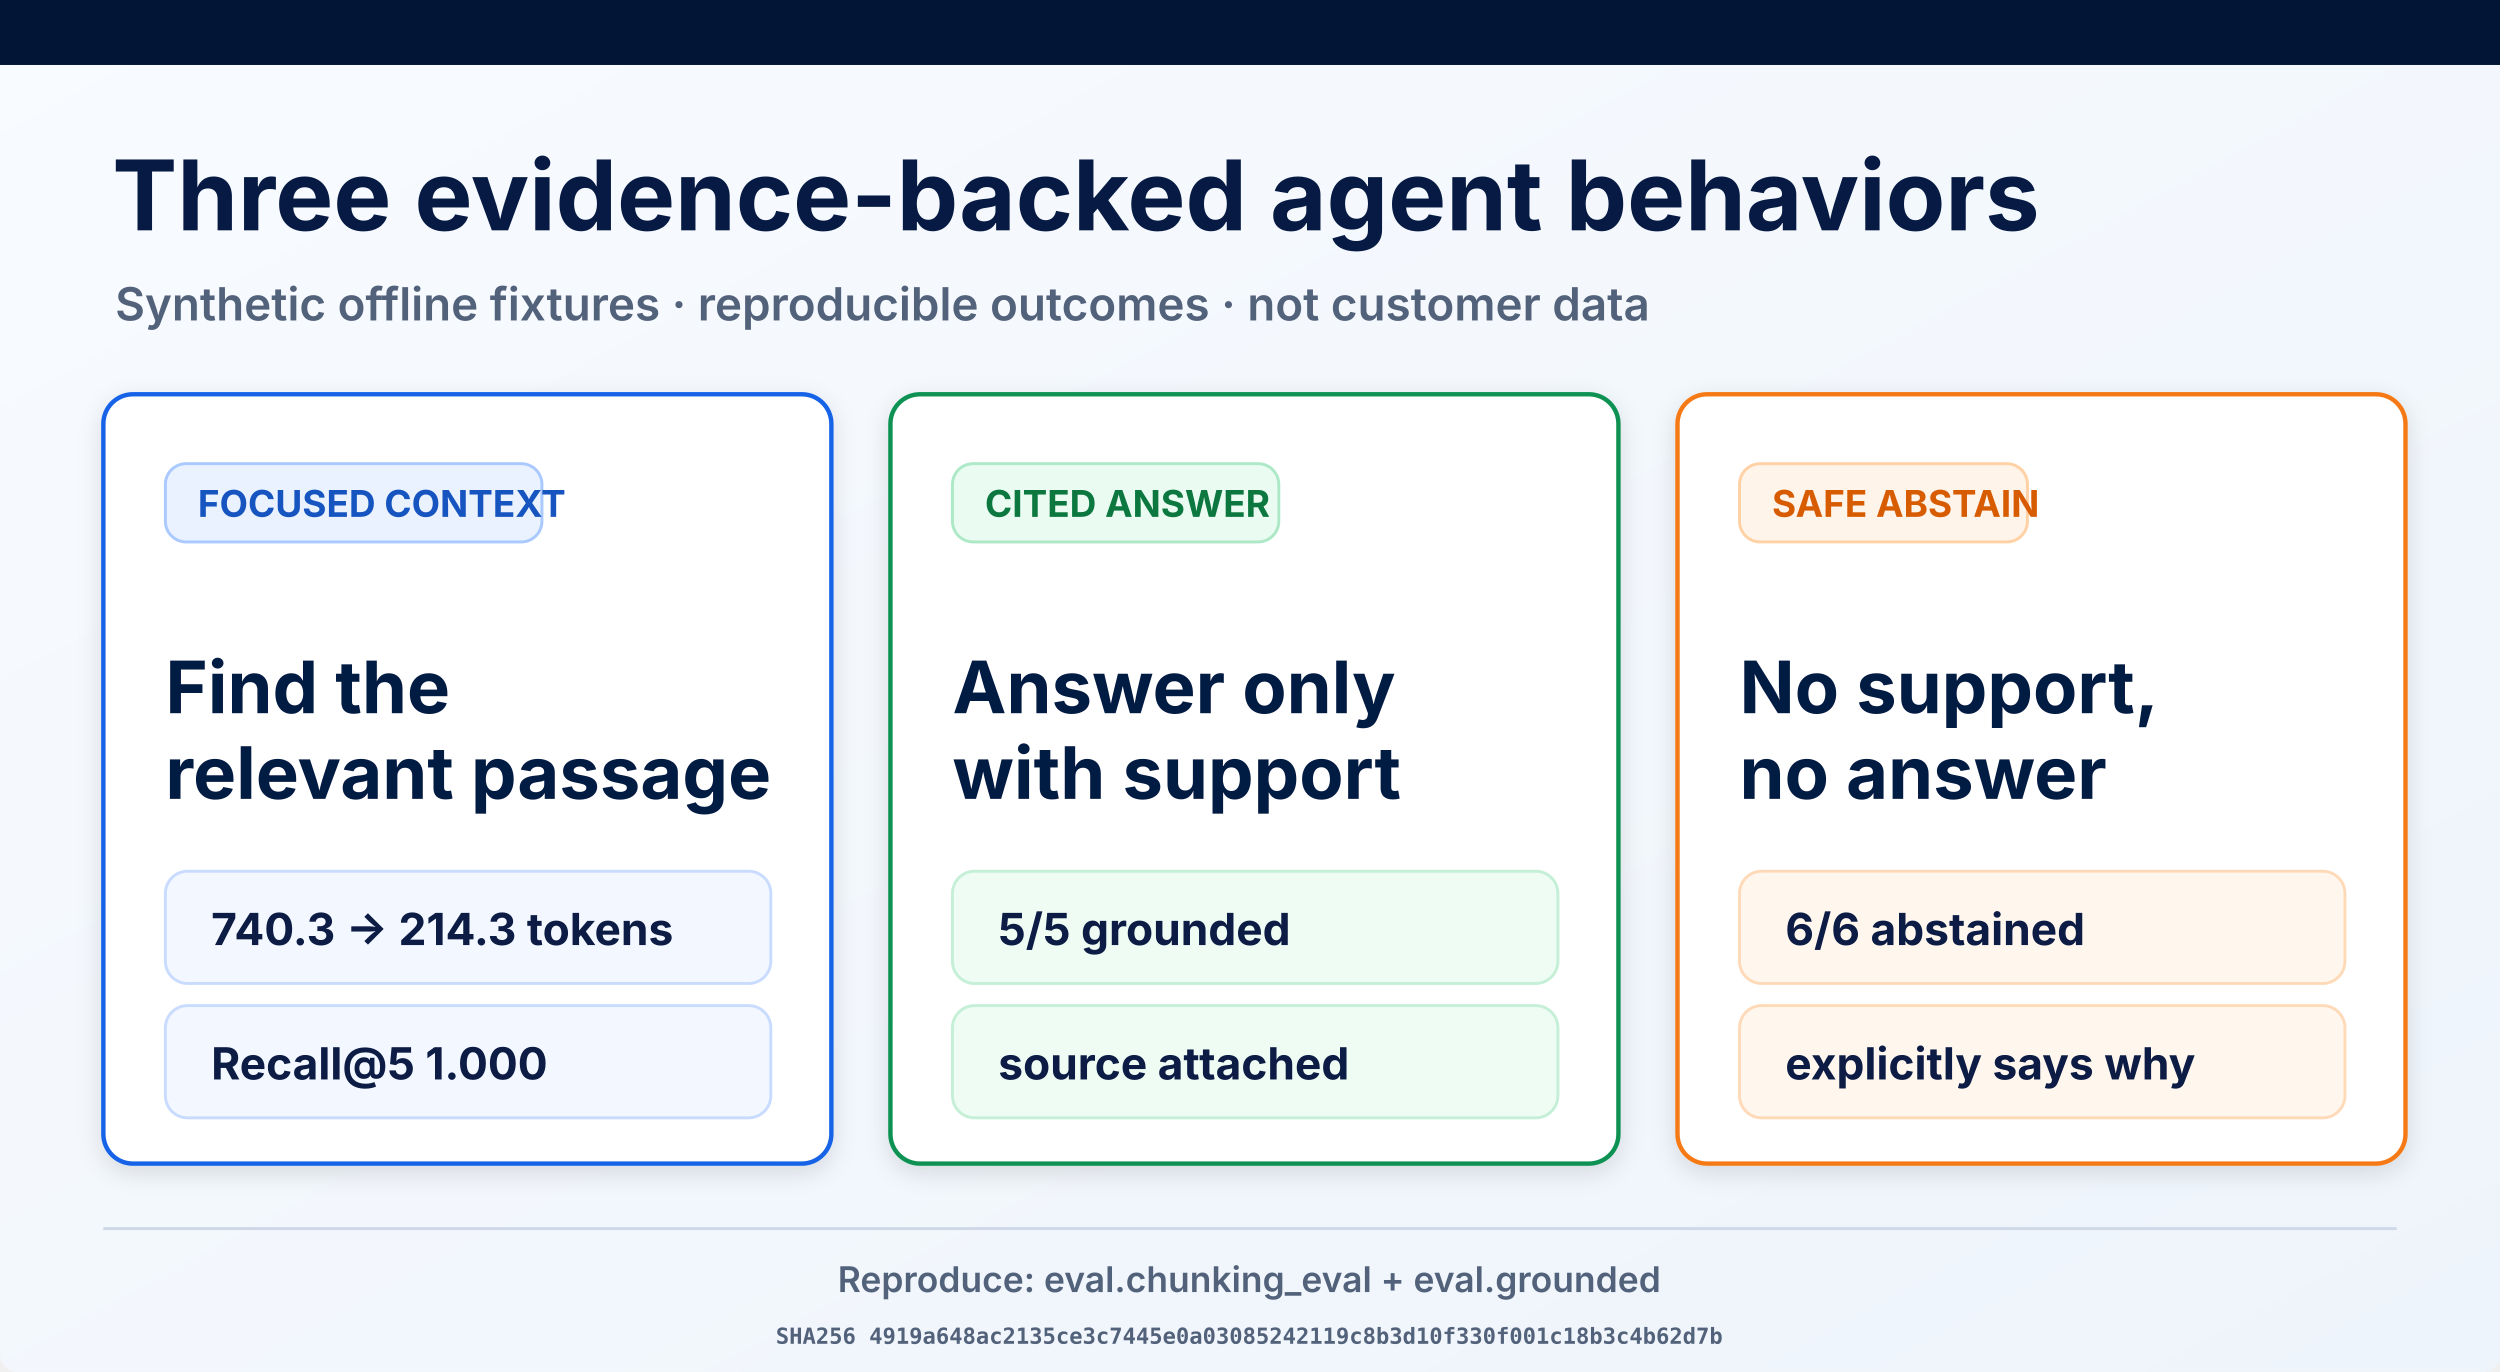
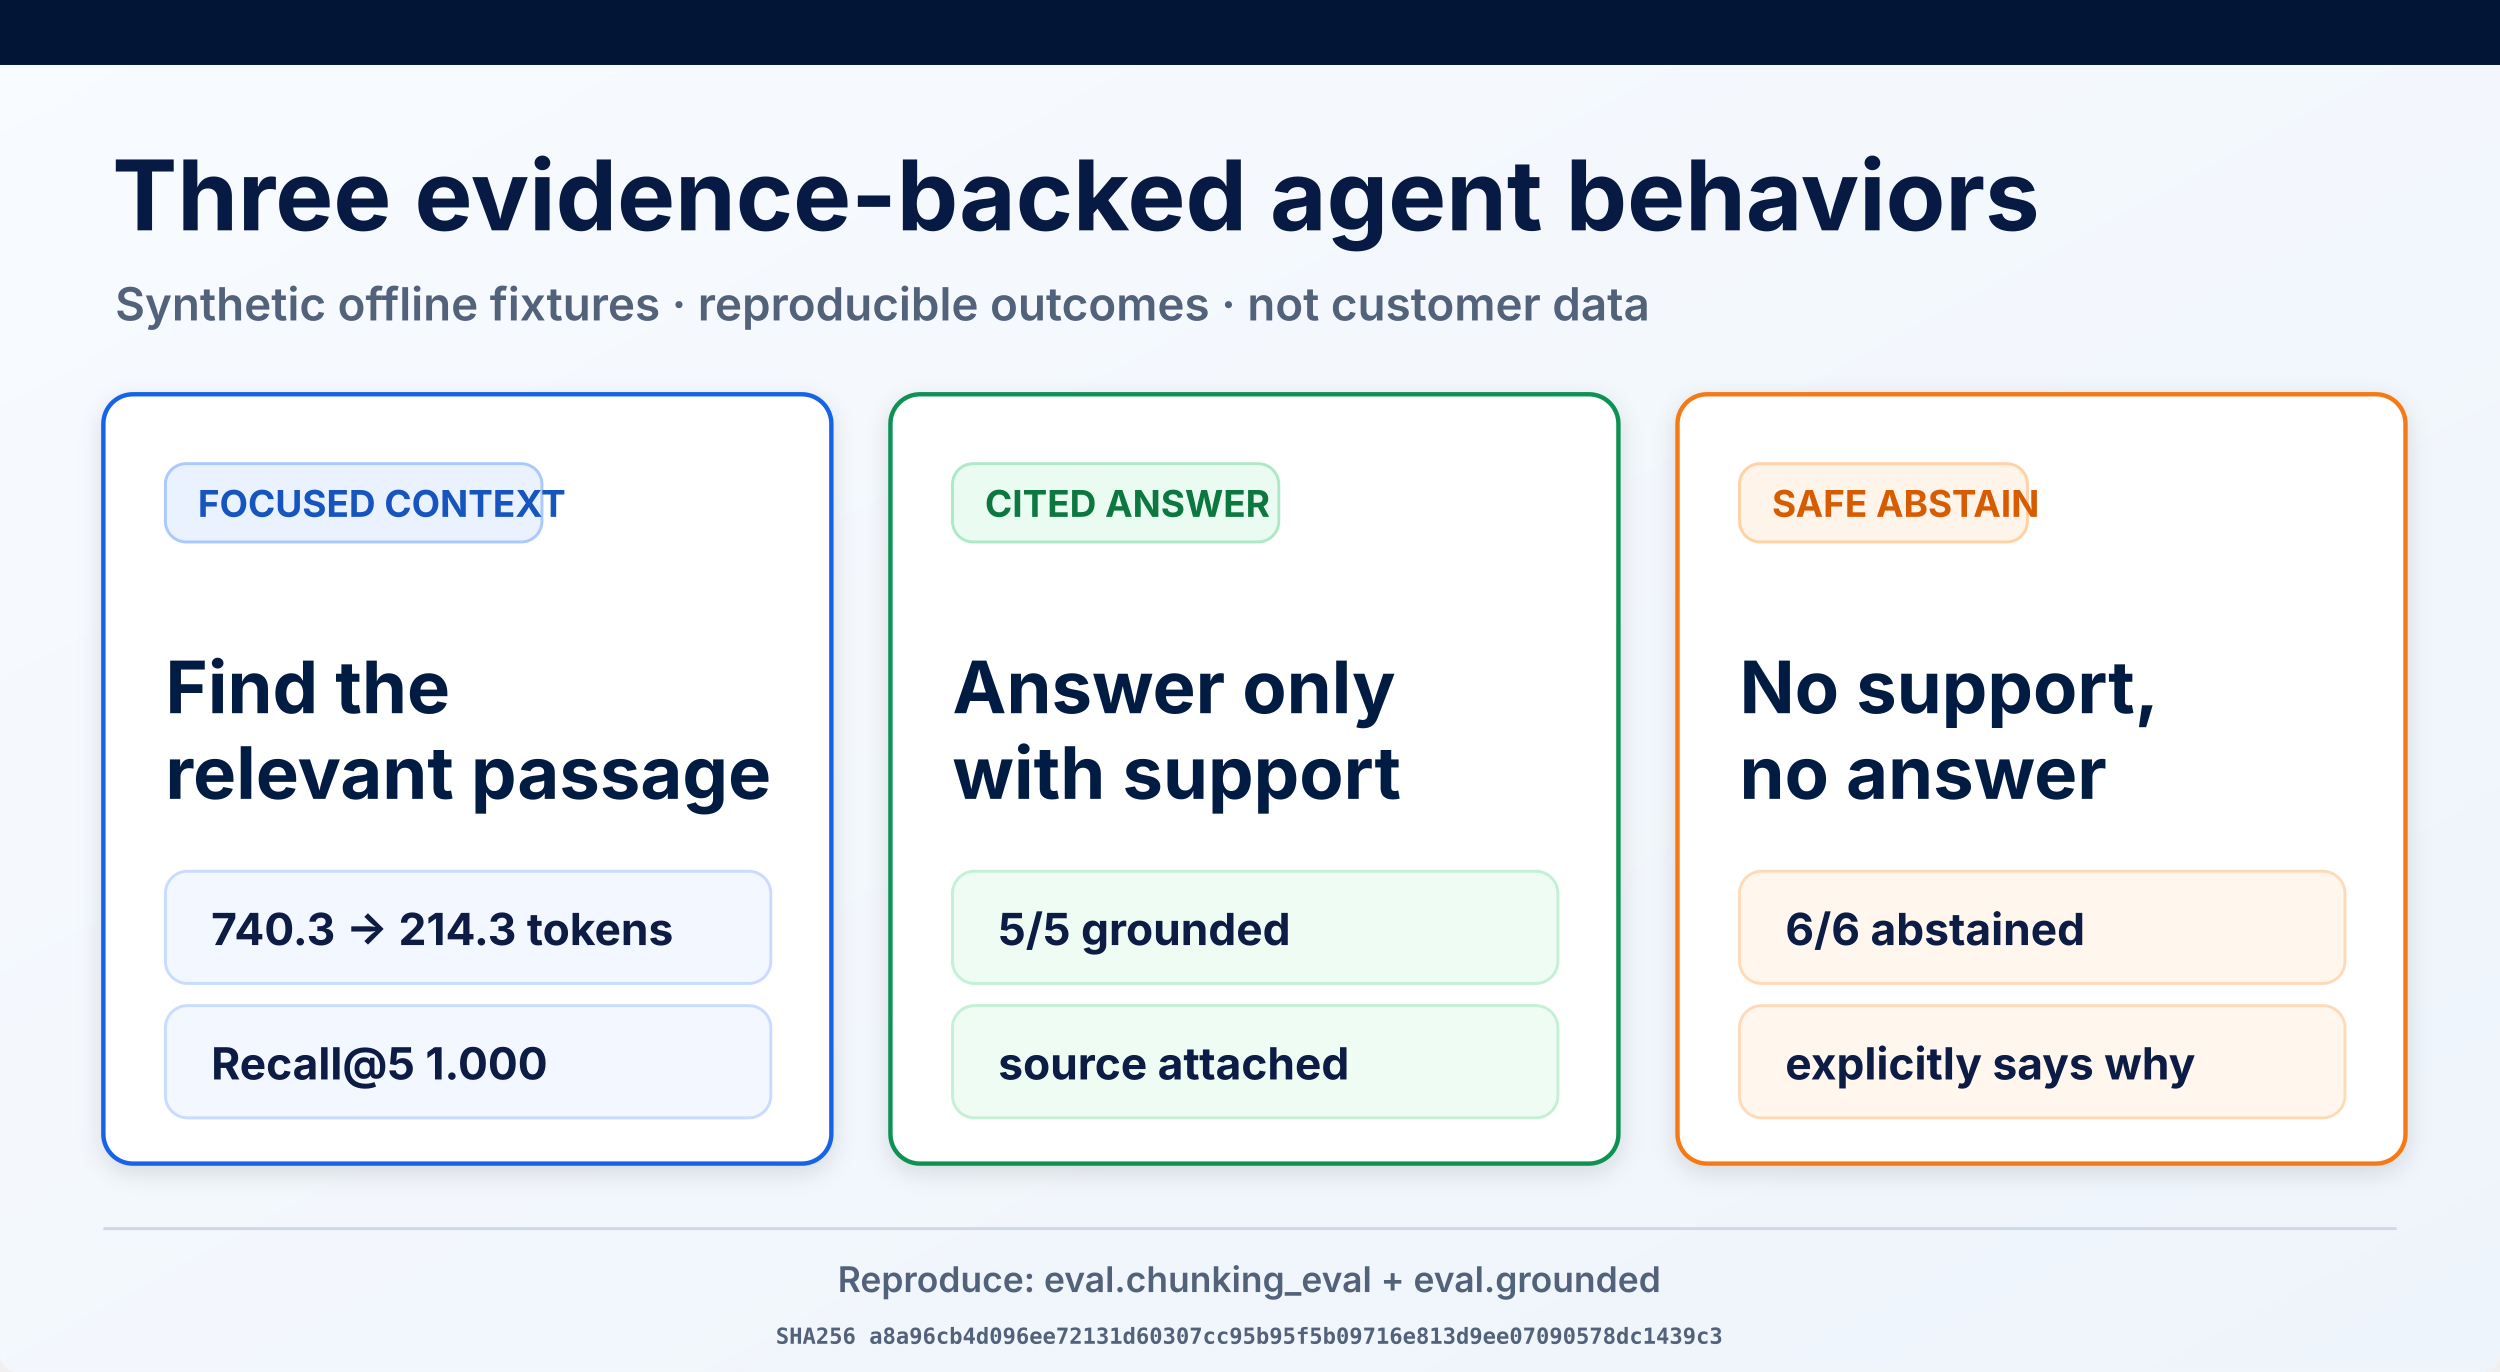
<svg xmlns="http://www.w3.org/2000/svg" width="1693" height="929" viewBox="0 0 1693 929" role="img" aria-labelledby="title desc">
  <defs>
    <linearGradient id="page" x1="0" y1="0" x2="1" y2="1">
      <stop offset="0" stop-color="#f8fbff" />
      <stop offset="1" stop-color="#eef4fb" />
    </linearGradient>
    <filter id="shadow" x="-10%" y="-10%" width="120%" height="130%">
      <feDropShadow dx="0" dy="5" stdDeviation="8" flood-opacity=".12" />
    </filter>
  </defs>
  <rect width="1693" height="929" rx="12" fill="url(#page)" />
  <rect width="1693" height="44" fill="#021536" />
  <text x="76" y="156" font-family="Inter, Arial, sans-serif" font-size="66" font-weight="700" fill="#061a43">Three evidence-backed agent behaviors</text>
  <text x="78" y="217" font-family="Inter, Arial, sans-serif" font-size="31" font-weight="600" fill="#53627b">Synthetic offline fixtures · reproducible outcomes · not customer data</text>
  <g filter="url(#shadow)">
    <rect x="70" y="267" width="493" height="521" rx="20" fill="#fff" stroke="#1763e8" stroke-width="3" />
    <rect x="112" y="314" width="255" height="53" rx="14" fill="#eaf2ff" stroke="#a9c9ff" stroke-width="2" />
    <text x="134" y="350" font-family="Inter, Arial, sans-serif" font-size="25" font-weight="700" fill="#1554c0">FOCUSED CONTEXT</text>
    <text x="112" y="483" font-family="Inter, Arial, sans-serif" font-size="49" font-weight="700" fill="#061a43">Find the</text>
    <text x="112" y="541" font-family="Inter, Arial, sans-serif" font-size="49" font-weight="700" fill="#061a43">relevant passage</text>
    <rect x="112" y="590" width="410" height="76" rx="15" fill="#f3f7ff" stroke="#c9dcff" stroke-width="2" />
    <text x="143" y="640" font-family="Inter, Arial, sans-serif" font-size="30" font-weight="700" fill="#0a1b44">740.3 → 214.3 tokens</text>
    <rect x="112" y="681" width="410" height="76" rx="15" fill="#f3f7ff" stroke="#c9dcff" stroke-width="2" />
    <text x="143" y="731" font-family="Inter, Arial, sans-serif" font-size="30" font-weight="700" fill="#0a1b44">Recall@5 1.000</text>
  </g>
  <g filter="url(#shadow)">
    <rect x="603" y="267" width="493" height="521" rx="20" fill="#fff" stroke="#109252" stroke-width="3" />
    <rect x="645" y="314" width="221" height="53" rx="14" fill="#eafbf1" stroke="#ade9c7" stroke-width="2" />
    <text x="667" y="350" font-family="Inter, Arial, sans-serif" font-size="25" font-weight="700" fill="#08773f">CITED ANSWER</text>
    <text x="645" y="483" font-family="Inter, Arial, sans-serif" font-size="49" font-weight="700" fill="#061a43">Answer only</text>
    <text x="645" y="541" font-family="Inter, Arial, sans-serif" font-size="49" font-weight="700" fill="#061a43">with support</text>
    <rect x="645" y="590" width="410" height="76" rx="15" fill="#effcf4" stroke="#c5efd6" stroke-width="2" />
    <text x="676" y="640" font-family="Inter, Arial, sans-serif" font-size="30" font-weight="700" fill="#0a1b44">5/5 grounded</text>
    <rect x="645" y="681" width="410" height="76" rx="15" fill="#effcf4" stroke="#c5efd6" stroke-width="2" />
    <text x="676" y="731" font-family="Inter, Arial, sans-serif" font-size="30" font-weight="700" fill="#0a1b44">source attached</text>
  </g>
  <g filter="url(#shadow)">
    <rect x="1136" y="267" width="493" height="521" rx="20" fill="#fff" stroke="#f57a19" stroke-width="3" />
    <rect x="1178" y="314" width="195" height="53" rx="14" fill="#fff4e9" stroke="#ffd1a4" stroke-width="2" />
    <text x="1200" y="350" font-family="Inter, Arial, sans-serif" font-size="25" font-weight="700" fill="#d75c06">SAFE ABSTAIN</text>
    <text x="1178" y="483" font-family="Inter, Arial, sans-serif" font-size="49" font-weight="700" fill="#061a43">No support,</text>
    <text x="1178" y="541" font-family="Inter, Arial, sans-serif" font-size="49" font-weight="700" fill="#061a43">no answer</text>
    <rect x="1178" y="590" width="410" height="76" rx="15" fill="#fff7ee" stroke="#ffdab9" stroke-width="2" />
    <text x="1209" y="640" font-family="Inter, Arial, sans-serif" font-size="30" font-weight="700" fill="#0a1b44">6/6 abstained</text>
    <rect x="1178" y="681" width="410" height="76" rx="15" fill="#fff7ee" stroke="#ffdab9" stroke-width="2" />
    <text x="1209" y="731" font-family="Inter, Arial, sans-serif" font-size="30" font-weight="700" fill="#0a1b44">explicitly says why</text>
  </g>
  <line x1="70" y1="832" x2="1623" y2="832" stroke="#ced8e7" stroke-width="2" />
  <text x="846" y="875" text-anchor="middle" font-family="Inter, Arial, sans-serif" font-size="24" font-weight="600" fill="#53627b">Reproduce: eval.chunking_eval + eval.grounded</text>
-   <text x="846" y="910" text-anchor="middle" font-family="ui-monospace, monospace" font-size="15" font-weight="600" fill="#53627b">SHA256 4919a648ac2135ce3c7445e0a03085242119c8b3d10f330f001c18b3c4b62d7b</text>
+   <text x="846" y="910" text-anchor="middle" font-family="ui-monospace, monospace" font-size="15" font-weight="600" fill="#53627b">SHA256 a8a96cb4d096ee72131d60307cc95b95f5b09716e813d9ee07090578dc1439c3</text>
</svg>
